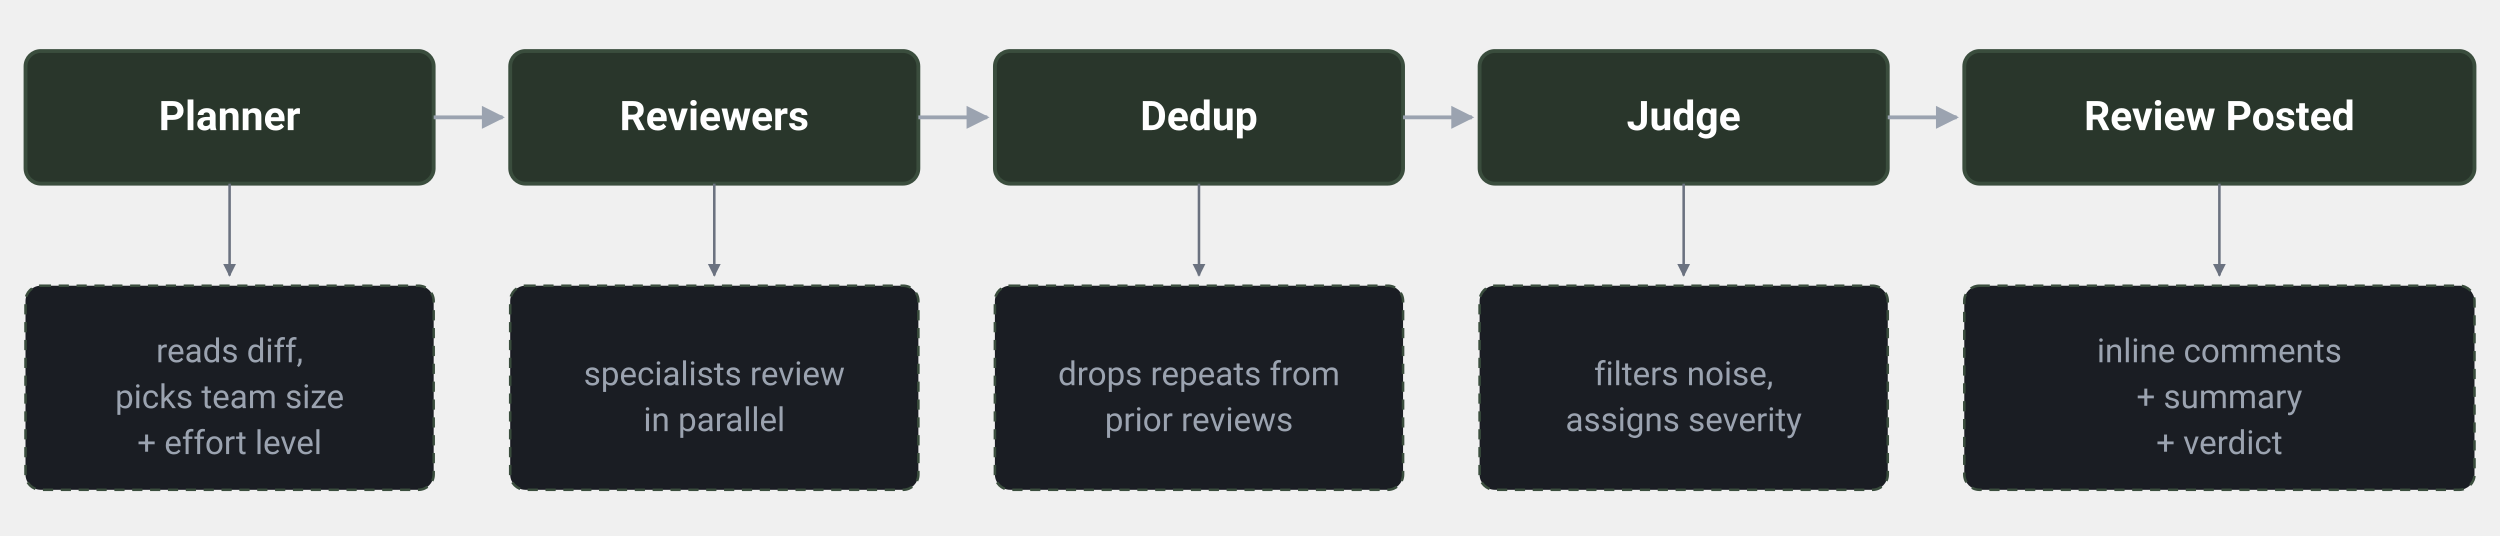
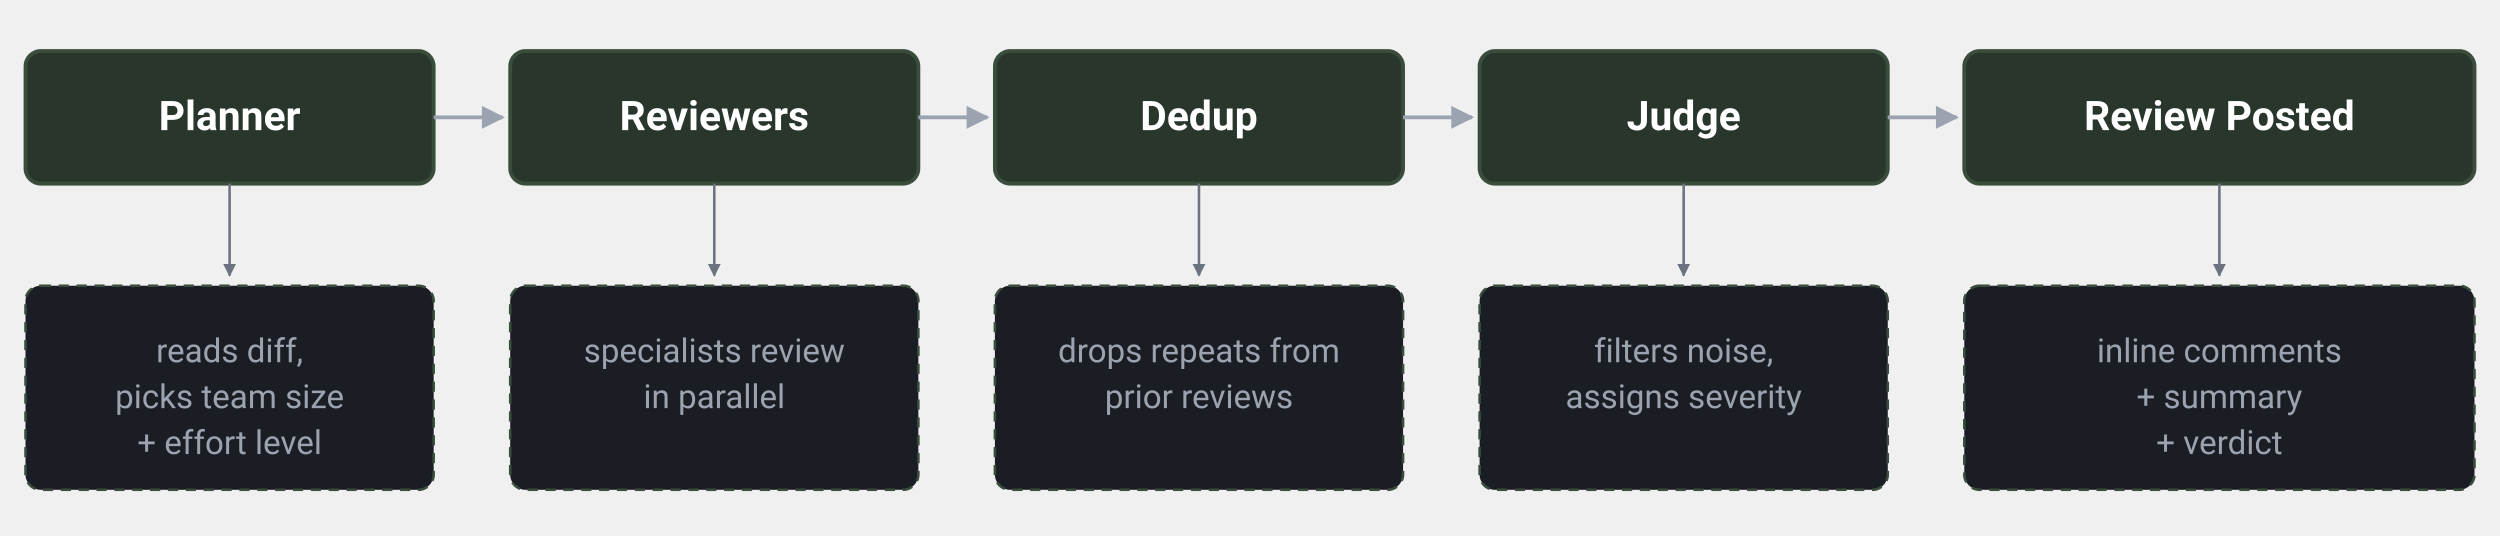
<svg xmlns="http://www.w3.org/2000/svg" viewBox="0 0 980 210" font-family="-apple-system, BlinkMacSystemFont, 'Segoe UI', Roboto, sans-serif">
  <defs>
    <marker id="arrow" viewBox="0 0 10 10" refX="9" refY="5" markerWidth="6" markerHeight="6" orient="auto">
      <path d="M 0 0 L 10 5 L 0 10 z" fill="#9ba3b0" />
    </marker>
    <marker id="arrow-down" viewBox="0 0 10 10" refX="9" refY="5" markerWidth="5" markerHeight="5" orient="auto">
      <path d="M 0 0 L 10 5 L 0 10 z" fill="#6b7280" />
    </marker>
  </defs>
  <rect x="10" y="20" width="160" height="52" rx="6" fill="#29362B" stroke="#3a4d3d" stroke-width="1.5" />
  <text x="90" y="51" text-anchor="middle" fill="#ffffff" font-size="16" font-weight="600">Planner</text>
  <line x1="170" y1="46" x2="197" y2="46" stroke="#9ba3b0" stroke-width="1.5" marker-end="url(#arrow)" />
  <rect x="200" y="20" width="160" height="52" rx="6" fill="#29362B" stroke="#3a4d3d" stroke-width="1.5" />
  <text x="280" y="51" text-anchor="middle" fill="#ffffff" font-size="16" font-weight="600">Reviewers</text>
  <line x1="360" y1="46" x2="387" y2="46" stroke="#9ba3b0" stroke-width="1.5" marker-end="url(#arrow)" />
  <rect x="390" y="20" width="160" height="52" rx="6" fill="#29362B" stroke="#3a4d3d" stroke-width="1.5" />
  <text x="470" y="51" text-anchor="middle" fill="#ffffff" font-size="16" font-weight="600">Dedup</text>
  <line x1="550" y1="46" x2="577" y2="46" stroke="#9ba3b0" stroke-width="1.5" marker-end="url(#arrow)" />
  <rect x="580" y="20" width="160" height="52" rx="6" fill="#29362B" stroke="#3a4d3d" stroke-width="1.5" />
  <text x="660" y="51" text-anchor="middle" fill="#ffffff" font-size="16" font-weight="600">Judge</text>
  <line x1="740" y1="46" x2="767" y2="46" stroke="#9ba3b0" stroke-width="1.5" marker-end="url(#arrow)" />
  <rect x="770" y="20" width="200" height="52" rx="6" fill="#29362B" stroke="#3a4d3d" stroke-width="1.5" />
  <text x="870" y="51" text-anchor="middle" fill="#ffffff" font-size="16" font-weight="600">Review Posted</text>
  <line x1="90" y1="72" x2="90" y2="108" stroke="#6b7280" stroke-width="1" marker-end="url(#arrow-down)" />
  <line x1="280" y1="72" x2="280" y2="108" stroke="#6b7280" stroke-width="1" marker-end="url(#arrow-down)" />
  <line x1="470" y1="72" x2="470" y2="108" stroke="#6b7280" stroke-width="1" marker-end="url(#arrow-down)" />
  <line x1="660" y1="72" x2="660" y2="108" stroke="#6b7280" stroke-width="1" marker-end="url(#arrow-down)" />
  <line x1="870" y1="72" x2="870" y2="108" stroke="#6b7280" stroke-width="1" marker-end="url(#arrow-down)" />
  <rect x="10" y="112" width="160" height="80" rx="6" fill="#1a1d23" stroke="#3a4d3d" stroke-width="1" stroke-dasharray="4 3" />
  <text x="90" y="142" text-anchor="middle" fill="#9ba3b0" font-size="13">reads diff,</text>
  <text x="90" y="160" text-anchor="middle" fill="#9ba3b0" font-size="13">picks team size</text>
  <text x="90" y="178" text-anchor="middle" fill="#9ba3b0" font-size="13">+ effort level</text>
  <rect x="200" y="112" width="160" height="80" rx="6" fill="#1a1d23" stroke="#3a4d3d" stroke-width="1" stroke-dasharray="4 3" />
-   <text x="280" y="151" text-anchor="middle" fill="#9ba3b0" font-size="13">specialists review</text>
-   <text x="280" y="169" text-anchor="middle" fill="#9ba3b0" font-size="13">in parallel</text>
+   <text x="280" y="142" text-anchor="middle" fill="#9ba3b0" font-size="13">specialists review</text>
+   <text x="280" y="160" text-anchor="middle" fill="#9ba3b0" font-size="13">in parallel</text>
  <rect x="390" y="112" width="160" height="80" rx="6" fill="#1a1d23" stroke="#3a4d3d" stroke-width="1" stroke-dasharray="4 3" />
-   <text x="470" y="151" text-anchor="middle" fill="#9ba3b0" font-size="13">drops repeats from</text>
-   <text x="470" y="169" text-anchor="middle" fill="#9ba3b0" font-size="13">prior reviews</text>
+   <text x="470" y="142" text-anchor="middle" fill="#9ba3b0" font-size="13">drops repeats from</text>
+   <text x="470" y="160" text-anchor="middle" fill="#9ba3b0" font-size="13">prior reviews</text>
  <rect x="580" y="112" width="160" height="80" rx="6" fill="#1a1d23" stroke="#3a4d3d" stroke-width="1" stroke-dasharray="4 3" />
-   <text x="660" y="151" text-anchor="middle" fill="#9ba3b0" font-size="13">filters noise,</text>
-   <text x="660" y="169" text-anchor="middle" fill="#9ba3b0" font-size="13">assigns severity</text>
+   <text x="660" y="142" text-anchor="middle" fill="#9ba3b0" font-size="13">filters noise,</text>
+   <text x="660" y="160" text-anchor="middle" fill="#9ba3b0" font-size="13">assigns severity</text>
  <rect x="770" y="112" width="200" height="80" rx="6" fill="#1a1d23" stroke="#3a4d3d" stroke-width="1" stroke-dasharray="4 3" />
  <text x="870" y="142" text-anchor="middle" fill="#9ba3b0" font-size="13">inline comments</text>
  <text x="870" y="160" text-anchor="middle" fill="#9ba3b0" font-size="13">+ summary</text>
  <text x="870" y="178" text-anchor="middle" fill="#9ba3b0" font-size="13">+ verdict</text>
</svg>
